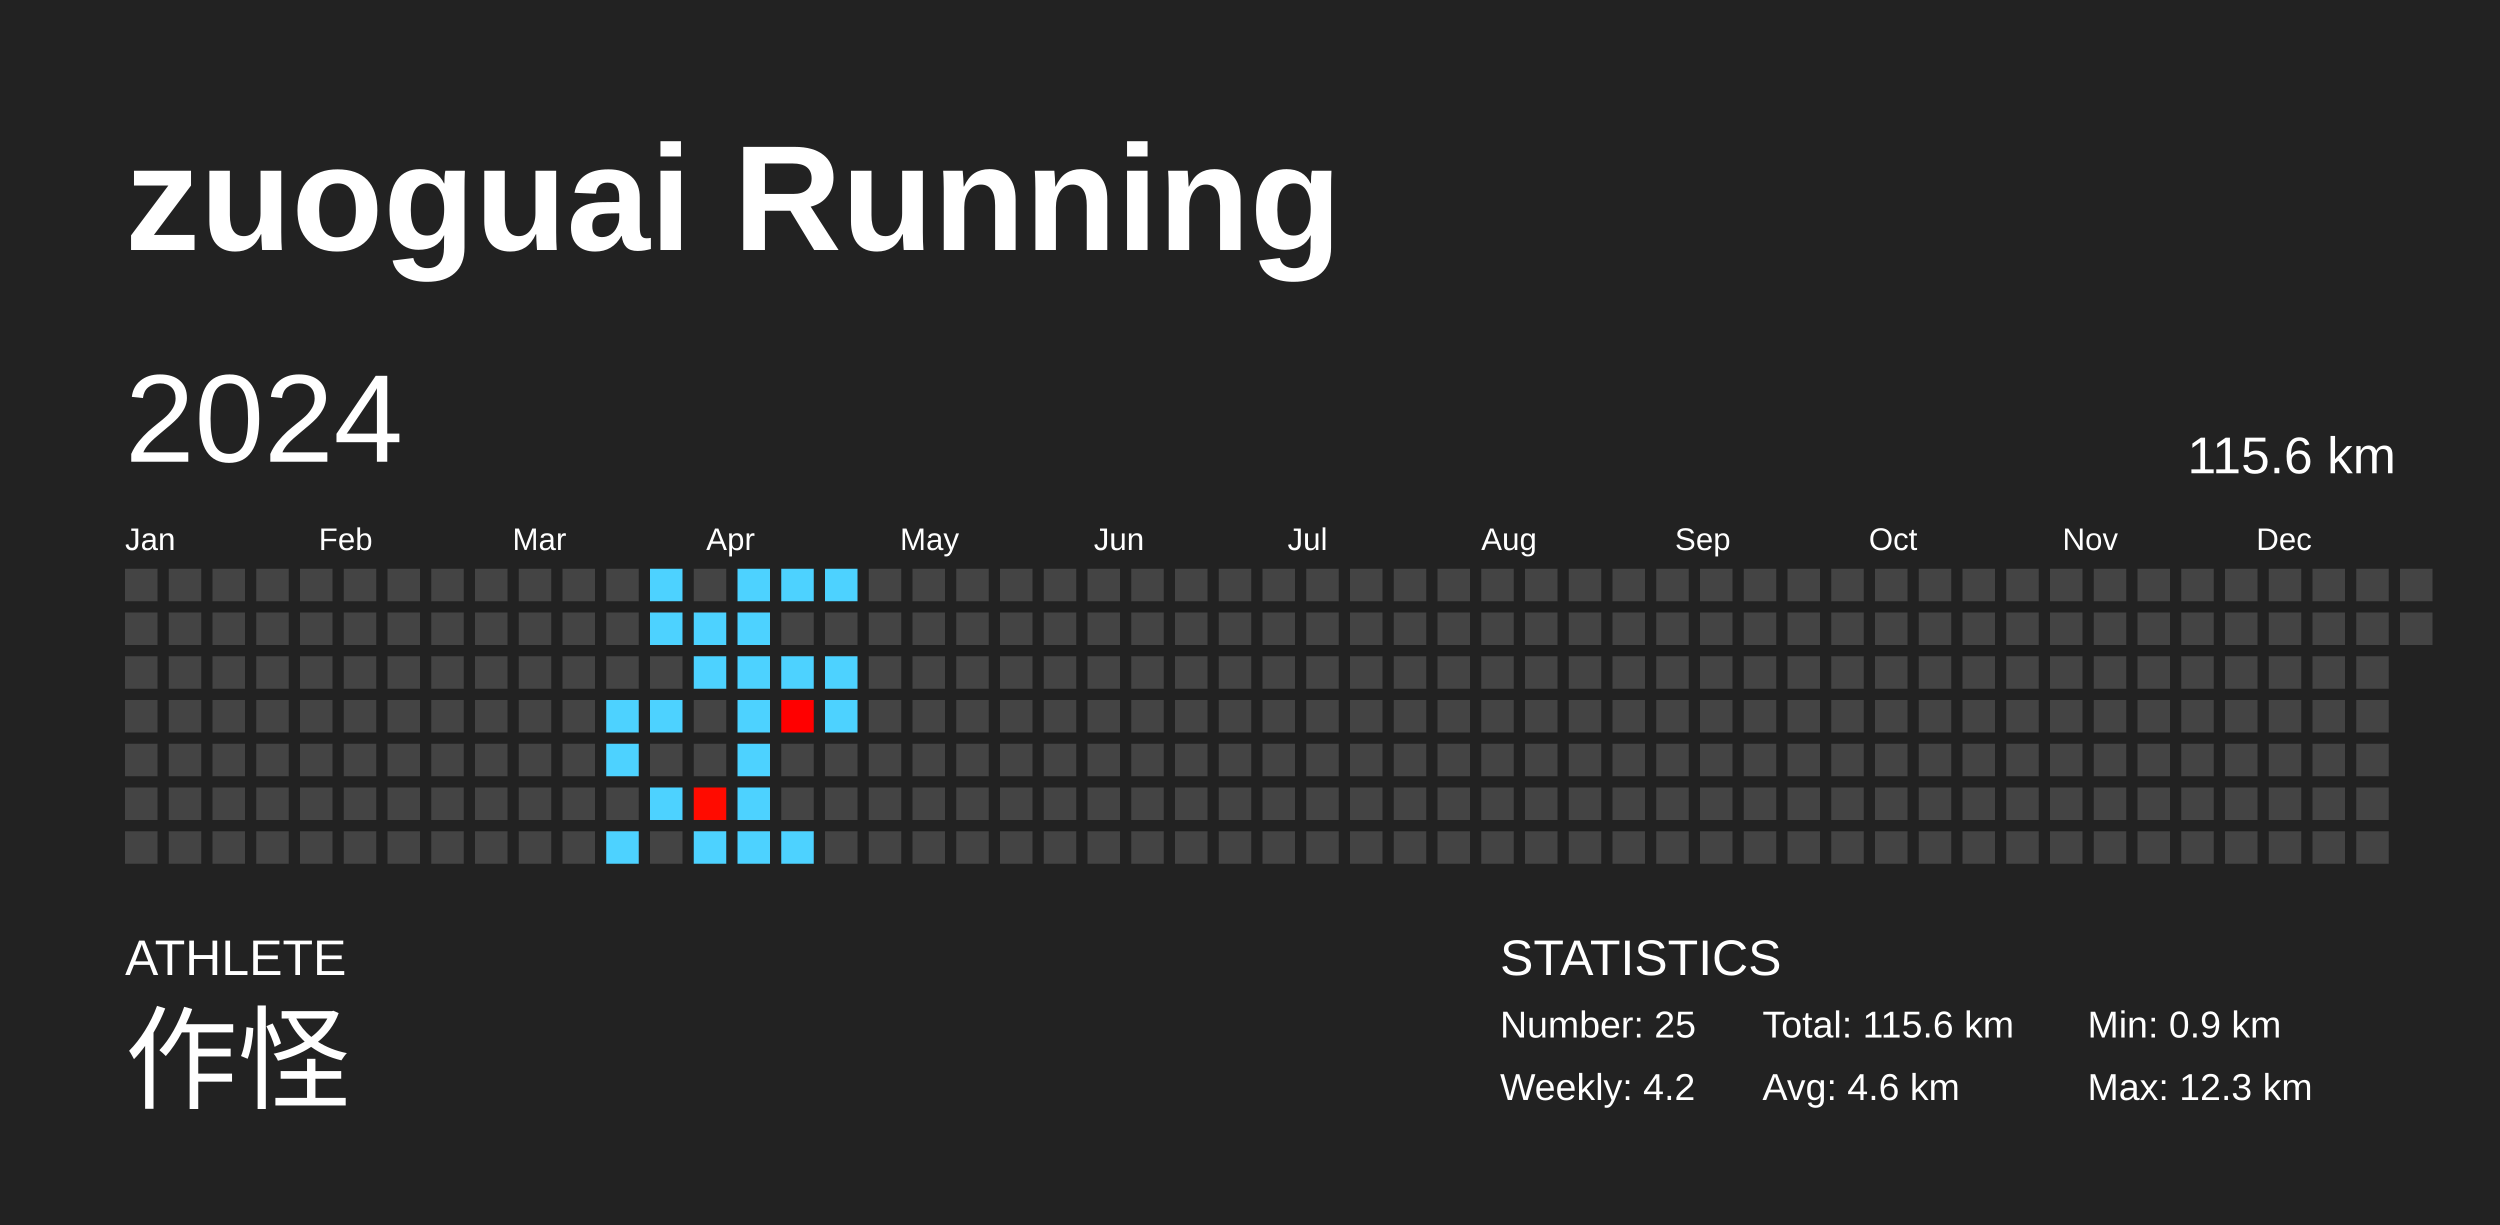
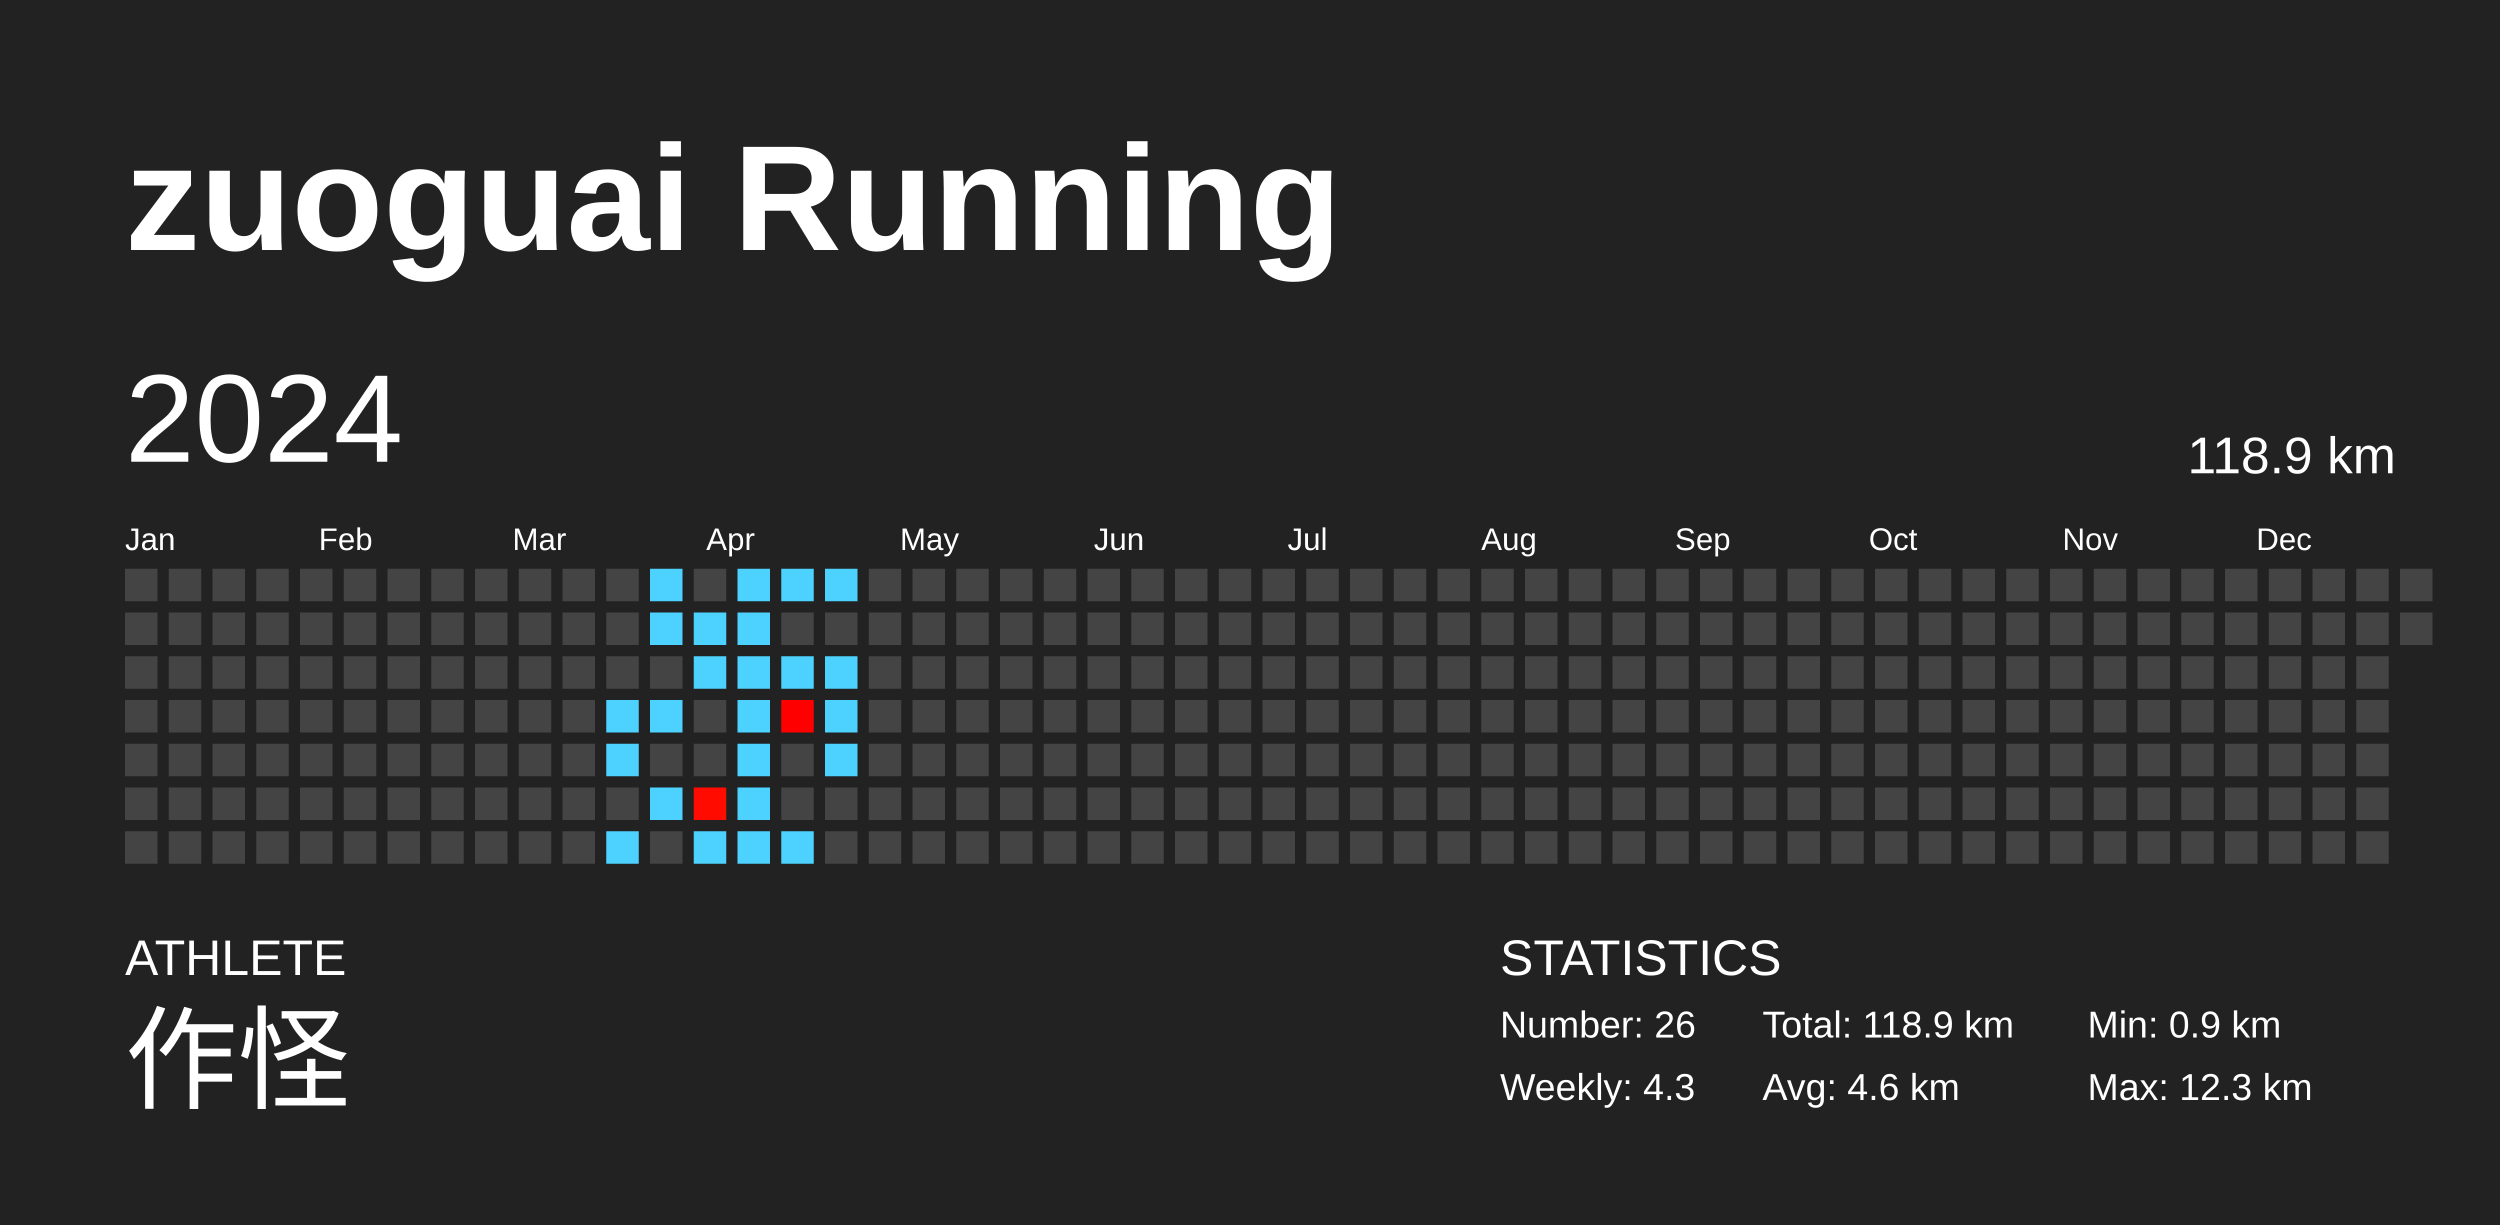
<svg xmlns="http://www.w3.org/2000/svg" baseProfile="full" height="98mm" version="1.1" viewBox="0,0,200,98" width="200mm">
  <defs />
  <rect fill="#222222" height="98" width="200" x="0" y="0" />
  <text fill="#FFFFFF" style="font-size:12px; font-family:Arial; font-weight:bold;" x="10" y="20">zuoguai Running</text>
  <text fill="#FFFFFF" style="font-size:4px; font-family:Arial" x="10" y="78">ATHLETE</text>
  <text fill="#FFFFFF" style="font-size:9px; font-family:Arial" x="10" y="88">作怪</text>
  <text fill="#FFFFFF" style="font-size:4px; font-family:Arial" x="120" y="78">STATISTICS</text>
-   <text fill="#FFFFFF" style="font-size:3px; font-family:Arial" x="120" y="83">Number: 25</text>
-   <text fill="#FFFFFF" style="font-size:3px; font-family:Arial" x="120" y="88">Weekly: 4.2</text>
-   <text fill="#FFFFFF" style="font-size:3px; font-family:Arial" x="141" y="83">Total: 115.6 km</text>
+   <text fill="#FFFFFF" style="font-size:3px; font-family:Arial" x="120" y="83">Number: 26</text>
+   <text fill="#FFFFFF" style="font-size:3px; font-family:Arial" x="120" y="88">Weekly: 4.3</text>
+   <text fill="#FFFFFF" style="font-size:3px; font-family:Arial" x="141" y="83">Total: 118.9 km</text>
  <text fill="#FFFFFF" style="font-size:3px; font-family:Arial" x="141" y="88">Avg: 4.6 km</text>
  <text fill="#FFFFFF" style="font-size:3px; font-family:Arial" x="167" y="83">Min: 0.9 km</text>
  <text fill="#FFFFFF" style="font-size:3px; font-family:Arial" x="167" y="88">Max: 12.3 km</text>
  <text dominant-baseline="hanging" fill="#FFFFFF" style="font-size:10.0px; font-family:Arial;" x="10" y="30">2024</text>
-   <text dominant-baseline="hanging" fill="#FFFFFF" style="font-size:4.125px; font-family:Arial;" x="175" y="35">115.6 km</text>
+   <text dominant-baseline="hanging" fill="#FFFFFF" style="font-size:4.125px; font-family:Arial;" x="175" y="35">118.9 km</text>
  <text fill="#FFFFFF" style="font-size:2.5px; font-family:Arial" x="10.0" y="44">Jan</text>
  <text fill="#FFFFFF" style="font-size:2.5px; font-family:Arial" x="25.5" y="44">Feb</text>
  <text fill="#FFFFFF" style="font-size:2.5px; font-family:Arial" x="41.0" y="44">Mar</text>
  <text fill="#FFFFFF" style="font-size:2.5px; font-family:Arial" x="56.5" y="44">Apr</text>
  <text fill="#FFFFFF" style="font-size:2.5px; font-family:Arial" x="72.0" y="44">May</text>
  <text fill="#FFFFFF" style="font-size:2.5px; font-family:Arial" x="87.5" y="44">Jun</text>
  <text fill="#FFFFFF" style="font-size:2.5px; font-family:Arial" x="103.0" y="44">Jul</text>
  <text fill="#FFFFFF" style="font-size:2.5px; font-family:Arial" x="118.5" y="44">Aug</text>
  <text fill="#FFFFFF" style="font-size:2.5px; font-family:Arial" x="134.0" y="44">Sep</text>
  <text fill="#FFFFFF" style="font-size:2.5px; font-family:Arial" x="149.5" y="44">Oct</text>
  <text fill="#FFFFFF" style="font-size:2.5px; font-family:Arial" x="165.0" y="44">Nov</text>
  <text fill="#FFFFFF" style="font-size:2.5px; font-family:Arial" x="180.5" y="44">Dec</text>
  <rect fill="#444444" height="2.6" width="2.6" x="10.0" y="45.5" />
  <rect fill="#444444" height="2.6" width="2.6" x="10.0" y="49.0" />
  <rect fill="#444444" height="2.6" width="2.6" x="10.0" y="52.5" />
  <rect fill="#444444" height="2.6" width="2.6" x="10.0" y="56.0" />
  <rect fill="#444444" height="2.6" width="2.6" x="10.0" y="59.5" />
  <rect fill="#444444" height="2.6" width="2.6" x="10.0" y="63.0" />
  <rect fill="#444444" height="2.6" width="2.6" x="10.0" y="66.5" />
  <rect fill="#444444" height="2.6" width="2.6" x="13.5" y="45.5" />
  <rect fill="#444444" height="2.6" width="2.6" x="13.5" y="49.0" />
  <rect fill="#444444" height="2.6" width="2.6" x="13.5" y="52.5" />
  <rect fill="#444444" height="2.6" width="2.6" x="13.5" y="56.0" />
  <rect fill="#444444" height="2.6" width="2.6" x="13.5" y="59.5" />
  <rect fill="#444444" height="2.6" width="2.6" x="13.5" y="63.0" />
  <rect fill="#444444" height="2.6" width="2.6" x="13.5" y="66.5" />
  <rect fill="#444444" height="2.6" width="2.6" x="17.0" y="45.5" />
  <rect fill="#444444" height="2.6" width="2.6" x="17.0" y="49.0" />
  <rect fill="#444444" height="2.6" width="2.6" x="17.0" y="52.5" />
  <rect fill="#444444" height="2.6" width="2.6" x="17.0" y="56.0" />
  <rect fill="#444444" height="2.6" width="2.6" x="17.0" y="59.5" />
  <rect fill="#444444" height="2.6" width="2.6" x="17.0" y="63.0" />
  <rect fill="#444444" height="2.6" width="2.6" x="17.0" y="66.5" />
  <rect fill="#444444" height="2.6" width="2.6" x="20.5" y="45.5" />
  <rect fill="#444444" height="2.6" width="2.6" x="20.5" y="49.0" />
  <rect fill="#444444" height="2.6" width="2.6" x="20.5" y="52.5" />
  <rect fill="#444444" height="2.6" width="2.6" x="20.5" y="56.0" />
  <rect fill="#444444" height="2.6" width="2.6" x="20.5" y="59.5" />
  <rect fill="#444444" height="2.6" width="2.6" x="20.5" y="63.0" />
  <rect fill="#444444" height="2.6" width="2.6" x="20.5" y="66.5" />
  <rect fill="#444444" height="2.6" width="2.6" x="24.0" y="45.5" />
  <rect fill="#444444" height="2.6" width="2.6" x="24.0" y="49.0" />
  <rect fill="#444444" height="2.6" width="2.6" x="24.0" y="52.5" />
  <rect fill="#444444" height="2.6" width="2.6" x="24.0" y="56.0" />
  <rect fill="#444444" height="2.6" width="2.6" x="24.0" y="59.5" />
  <rect fill="#444444" height="2.6" width="2.6" x="24.0" y="63.0" />
  <rect fill="#444444" height="2.6" width="2.6" x="24.0" y="66.5" />
  <rect fill="#444444" height="2.6" width="2.6" x="27.5" y="45.5" />
  <rect fill="#444444" height="2.6" width="2.6" x="27.5" y="49.0" />
  <rect fill="#444444" height="2.6" width="2.6" x="27.5" y="52.5" />
  <rect fill="#444444" height="2.6" width="2.6" x="27.5" y="56.0" />
  <rect fill="#444444" height="2.6" width="2.6" x="27.5" y="59.5" />
  <rect fill="#444444" height="2.6" width="2.6" x="27.5" y="63.0" />
  <rect fill="#444444" height="2.6" width="2.6" x="27.5" y="66.5" />
  <rect fill="#444444" height="2.6" width="2.6" x="31.0" y="45.5" />
  <rect fill="#444444" height="2.6" width="2.6" x="31.0" y="49.0" />
  <rect fill="#444444" height="2.6" width="2.6" x="31.0" y="52.5" />
  <rect fill="#444444" height="2.6" width="2.6" x="31.0" y="56.0" />
  <rect fill="#444444" height="2.6" width="2.6" x="31.0" y="59.5" />
  <rect fill="#444444" height="2.6" width="2.6" x="31.0" y="63.0" />
  <rect fill="#444444" height="2.6" width="2.6" x="31.0" y="66.5" />
  <rect fill="#444444" height="2.6" width="2.6" x="34.5" y="45.5" />
  <rect fill="#444444" height="2.6" width="2.6" x="34.5" y="49.0" />
  <rect fill="#444444" height="2.6" width="2.6" x="34.5" y="52.5" />
  <rect fill="#444444" height="2.6" width="2.6" x="34.5" y="56.0" />
  <rect fill="#444444" height="2.6" width="2.6" x="34.5" y="59.5" />
  <rect fill="#444444" height="2.6" width="2.6" x="34.5" y="63.0" />
  <rect fill="#444444" height="2.6" width="2.6" x="34.5" y="66.5" />
  <rect fill="#444444" height="2.6" width="2.6" x="38.0" y="45.5" />
  <rect fill="#444444" height="2.6" width="2.6" x="38.0" y="49.0" />
  <rect fill="#444444" height="2.6" width="2.6" x="38.0" y="52.5" />
  <rect fill="#444444" height="2.6" width="2.6" x="38.0" y="56.0" />
  <rect fill="#444444" height="2.6" width="2.6" x="38.0" y="59.5" />
  <rect fill="#444444" height="2.6" width="2.6" x="38.0" y="63.0" />
  <rect fill="#444444" height="2.6" width="2.6" x="38.0" y="66.5" />
  <rect fill="#444444" height="2.6" width="2.6" x="41.5" y="45.5" />
  <rect fill="#444444" height="2.6" width="2.6" x="41.5" y="49.0" />
  <rect fill="#444444" height="2.6" width="2.6" x="41.5" y="52.5" />
  <rect fill="#444444" height="2.6" width="2.6" x="41.5" y="56.0" />
  <rect fill="#444444" height="2.6" width="2.6" x="41.5" y="59.5" />
  <rect fill="#444444" height="2.6" width="2.6" x="41.5" y="63.0" />
  <rect fill="#444444" height="2.6" width="2.6" x="41.5" y="66.5" />
  <rect fill="#444444" height="2.6" width="2.6" x="45.0" y="45.5" />
  <rect fill="#444444" height="2.6" width="2.6" x="45.0" y="49.0" />
  <rect fill="#444444" height="2.6" width="2.6" x="45.0" y="52.5" />
  <rect fill="#444444" height="2.6" width="2.6" x="45.0" y="56.0" />
  <rect fill="#444444" height="2.6" width="2.6" x="45.0" y="59.5" />
  <rect fill="#444444" height="2.6" width="2.6" x="45.0" y="63.0" />
  <rect fill="#444444" height="2.6" width="2.6" x="45.0" y="66.5" />
  <rect fill="#444444" height="2.6" width="2.6" x="48.5" y="45.5" />
  <rect fill="#444444" height="2.6" width="2.6" x="48.5" y="49.0" />
  <rect fill="#444444" height="2.6" width="2.6" x="48.5" y="52.5" />
  <rect fill="#4dd2ff" height="2.6" width="2.6" x="48.5" y="56.0" />
  <rect fill="#4dd2ff" height="2.6" width="2.6" x="48.5" y="59.5" />
  <rect fill="#444444" height="2.6" width="2.6" x="48.5" y="63.0" />
  <rect fill="#4dd2ff" height="2.6" width="2.6" x="48.5" y="66.5" />
  <rect fill="#4dd2ff" height="2.6" width="2.6" x="52.0" y="45.5" />
  <rect fill="#4dd2ff" height="2.6" width="2.6" x="52.0" y="49.0" />
  <rect fill="#444444" height="2.6" width="2.6" x="52.0" y="52.5" />
  <rect fill="#4dd2ff" height="2.6" width="2.6" x="52.0" y="56.0" />
  <rect fill="#444444" height="2.6" width="2.6" x="52.0" y="59.5" />
  <rect fill="#4dd2ff" height="2.6" width="2.6" x="52.0" y="63.0" />
  <rect fill="#444444" height="2.6" width="2.6" x="52.0" y="66.5" />
  <rect fill="#444444" height="2.6" width="2.6" x="55.5" y="45.5" />
  <rect fill="#4dd2ff" height="2.6" width="2.6" x="55.5" y="49.0" />
  <rect fill="#4dd2ff" height="2.6" width="2.6" x="55.5" y="52.5" />
  <rect fill="#444444" height="2.6" width="2.6" x="55.5" y="56.0" />
  <rect fill="#444444" height="2.6" width="2.6" x="55.5" y="59.5" />
  <rect fill="#ff0b00" height="2.6" width="2.6" x="55.5" y="63.0" />
  <rect fill="#4dd2ff" height="2.6" width="2.6" x="55.5" y="66.5" />
  <rect fill="#4dd2ff" height="2.6" width="2.6" x="59.0" y="45.5" />
  <rect fill="#4dd2ff" height="2.6" width="2.6" x="59.0" y="49.0" />
  <rect fill="#4dd2ff" height="2.6" width="2.6" x="59.0" y="52.5" />
  <rect fill="#4dd2ff" height="2.6" width="2.6" x="59.0" y="56.0" />
  <rect fill="#4dd2ff" height="2.6" width="2.6" x="59.0" y="59.5" />
  <rect fill="#4dd2ff" height="2.6" width="2.6" x="59.0" y="63.0" />
  <rect fill="#4dd2ff" height="2.6" width="2.6" x="59.0" y="66.5" />
  <rect fill="#4dd2ff" height="2.6" width="2.6" x="62.5" y="45.5" />
  <rect fill="#444444" height="2.6" width="2.6" x="62.5" y="49.0" />
  <rect fill="#4dd2ff" height="2.6" width="2.6" x="62.5" y="52.5" />
  <rect fill="#ff0000" height="2.6" width="2.6" x="62.5" y="56.0" />
  <rect fill="#444444" height="2.6" width="2.6" x="62.5" y="59.5" />
  <rect fill="#444444" height="2.6" width="2.6" x="62.5" y="63.0" />
  <rect fill="#4dd2ff" height="2.6" width="2.6" x="62.5" y="66.5" />
  <rect fill="#4dd2ff" height="2.6" width="2.6" x="66.0" y="45.5" />
  <rect fill="#444444" height="2.6" width="2.6" x="66.0" y="49.0" />
  <rect fill="#4dd2ff" height="2.6" width="2.6" x="66.0" y="52.5" />
  <rect fill="#4dd2ff" height="2.6" width="2.6" x="66.0" y="56.0" />
-   <rect fill="#444444" height="2.6" width="2.6" x="66.0" y="59.5" />
+   <rect fill="#4dd2ff" height="2.6" width="2.6" x="66.0" y="59.5" />
  <rect fill="#444444" height="2.6" width="2.6" x="66.0" y="63.0" />
  <rect fill="#444444" height="2.6" width="2.6" x="66.0" y="66.5" />
  <rect fill="#444444" height="2.6" width="2.6" x="69.5" y="45.5" />
  <rect fill="#444444" height="2.6" width="2.6" x="69.5" y="49.0" />
  <rect fill="#444444" height="2.6" width="2.6" x="69.5" y="52.5" />
  <rect fill="#444444" height="2.6" width="2.6" x="69.5" y="56.0" />
  <rect fill="#444444" height="2.6" width="2.6" x="69.5" y="59.5" />
  <rect fill="#444444" height="2.6" width="2.6" x="69.5" y="63.0" />
  <rect fill="#444444" height="2.6" width="2.6" x="69.5" y="66.5" />
  <rect fill="#444444" height="2.6" width="2.6" x="73.0" y="45.5" />
  <rect fill="#444444" height="2.6" width="2.6" x="73.0" y="49.0" />
  <rect fill="#444444" height="2.6" width="2.6" x="73.0" y="52.5" />
  <rect fill="#444444" height="2.6" width="2.6" x="73.0" y="56.0" />
  <rect fill="#444444" height="2.6" width="2.6" x="73.0" y="59.5" />
  <rect fill="#444444" height="2.6" width="2.6" x="73.0" y="63.0" />
  <rect fill="#444444" height="2.6" width="2.6" x="73.0" y="66.5" />
  <rect fill="#444444" height="2.6" width="2.6" x="76.5" y="45.5" />
  <rect fill="#444444" height="2.6" width="2.6" x="76.5" y="49.0" />
  <rect fill="#444444" height="2.6" width="2.6" x="76.5" y="52.5" />
  <rect fill="#444444" height="2.6" width="2.6" x="76.5" y="56.0" />
  <rect fill="#444444" height="2.6" width="2.6" x="76.5" y="59.5" />
  <rect fill="#444444" height="2.6" width="2.6" x="76.5" y="63.0" />
  <rect fill="#444444" height="2.6" width="2.6" x="76.5" y="66.5" />
  <rect fill="#444444" height="2.6" width="2.6" x="80.0" y="45.5" />
  <rect fill="#444444" height="2.6" width="2.6" x="80.0" y="49.0" />
  <rect fill="#444444" height="2.6" width="2.6" x="80.0" y="52.5" />
  <rect fill="#444444" height="2.6" width="2.6" x="80.0" y="56.0" />
  <rect fill="#444444" height="2.6" width="2.6" x="80.0" y="59.5" />
  <rect fill="#444444" height="2.6" width="2.6" x="80.0" y="63.0" />
  <rect fill="#444444" height="2.6" width="2.6" x="80.0" y="66.5" />
  <rect fill="#444444" height="2.6" width="2.6" x="83.5" y="45.5" />
  <rect fill="#444444" height="2.6" width="2.6" x="83.5" y="49.0" />
  <rect fill="#444444" height="2.6" width="2.6" x="83.5" y="52.5" />
  <rect fill="#444444" height="2.6" width="2.6" x="83.5" y="56.0" />
  <rect fill="#444444" height="2.6" width="2.6" x="83.5" y="59.5" />
  <rect fill="#444444" height="2.6" width="2.6" x="83.5" y="63.0" />
  <rect fill="#444444" height="2.6" width="2.6" x="83.5" y="66.5" />
  <rect fill="#444444" height="2.6" width="2.6" x="87.0" y="45.5" />
  <rect fill="#444444" height="2.6" width="2.6" x="87.0" y="49.0" />
  <rect fill="#444444" height="2.6" width="2.6" x="87.0" y="52.5" />
  <rect fill="#444444" height="2.6" width="2.6" x="87.0" y="56.0" />
  <rect fill="#444444" height="2.6" width="2.6" x="87.0" y="59.5" />
  <rect fill="#444444" height="2.6" width="2.6" x="87.0" y="63.0" />
  <rect fill="#444444" height="2.6" width="2.6" x="87.0" y="66.5" />
  <rect fill="#444444" height="2.6" width="2.6" x="90.5" y="45.5" />
  <rect fill="#444444" height="2.6" width="2.6" x="90.5" y="49.0" />
  <rect fill="#444444" height="2.6" width="2.6" x="90.5" y="52.5" />
  <rect fill="#444444" height="2.6" width="2.6" x="90.5" y="56.0" />
  <rect fill="#444444" height="2.6" width="2.6" x="90.5" y="59.5" />
  <rect fill="#444444" height="2.6" width="2.6" x="90.5" y="63.0" />
  <rect fill="#444444" height="2.6" width="2.6" x="90.5" y="66.5" />
  <rect fill="#444444" height="2.6" width="2.6" x="94.0" y="45.5" />
  <rect fill="#444444" height="2.6" width="2.6" x="94.0" y="49.0" />
  <rect fill="#444444" height="2.6" width="2.6" x="94.0" y="52.5" />
  <rect fill="#444444" height="2.6" width="2.6" x="94.0" y="56.0" />
  <rect fill="#444444" height="2.6" width="2.6" x="94.0" y="59.5" />
  <rect fill="#444444" height="2.6" width="2.6" x="94.0" y="63.0" />
  <rect fill="#444444" height="2.6" width="2.6" x="94.0" y="66.5" />
  <rect fill="#444444" height="2.6" width="2.6" x="97.5" y="45.5" />
  <rect fill="#444444" height="2.6" width="2.6" x="97.5" y="49.0" />
  <rect fill="#444444" height="2.6" width="2.6" x="97.5" y="52.5" />
  <rect fill="#444444" height="2.6" width="2.6" x="97.5" y="56.0" />
  <rect fill="#444444" height="2.6" width="2.6" x="97.5" y="59.5" />
  <rect fill="#444444" height="2.6" width="2.6" x="97.5" y="63.0" />
  <rect fill="#444444" height="2.6" width="2.6" x="97.5" y="66.5" />
  <rect fill="#444444" height="2.6" width="2.6" x="101.0" y="45.5" />
  <rect fill="#444444" height="2.6" width="2.6" x="101.0" y="49.0" />
  <rect fill="#444444" height="2.6" width="2.6" x="101.0" y="52.5" />
  <rect fill="#444444" height="2.6" width="2.6" x="101.0" y="56.0" />
  <rect fill="#444444" height="2.6" width="2.6" x="101.0" y="59.5" />
  <rect fill="#444444" height="2.6" width="2.6" x="101.0" y="63.0" />
  <rect fill="#444444" height="2.6" width="2.6" x="101.0" y="66.5" />
  <rect fill="#444444" height="2.6" width="2.6" x="104.5" y="45.5" />
  <rect fill="#444444" height="2.6" width="2.6" x="104.5" y="49.0" />
  <rect fill="#444444" height="2.6" width="2.6" x="104.5" y="52.5" />
  <rect fill="#444444" height="2.6" width="2.6" x="104.5" y="56.0" />
  <rect fill="#444444" height="2.6" width="2.6" x="104.5" y="59.5" />
  <rect fill="#444444" height="2.6" width="2.6" x="104.5" y="63.0" />
  <rect fill="#444444" height="2.6" width="2.6" x="104.5" y="66.5" />
  <rect fill="#444444" height="2.6" width="2.6" x="108.0" y="45.5" />
  <rect fill="#444444" height="2.6" width="2.6" x="108.0" y="49.0" />
  <rect fill="#444444" height="2.6" width="2.6" x="108.0" y="52.5" />
  <rect fill="#444444" height="2.6" width="2.6" x="108.0" y="56.0" />
  <rect fill="#444444" height="2.6" width="2.6" x="108.0" y="59.5" />
  <rect fill="#444444" height="2.6" width="2.6" x="108.0" y="63.0" />
  <rect fill="#444444" height="2.6" width="2.6" x="108.0" y="66.5" />
  <rect fill="#444444" height="2.6" width="2.6" x="111.5" y="45.5" />
  <rect fill="#444444" height="2.6" width="2.6" x="111.5" y="49.0" />
  <rect fill="#444444" height="2.6" width="2.6" x="111.5" y="52.5" />
  <rect fill="#444444" height="2.6" width="2.6" x="111.5" y="56.0" />
  <rect fill="#444444" height="2.6" width="2.6" x="111.5" y="59.5" />
  <rect fill="#444444" height="2.6" width="2.6" x="111.5" y="63.0" />
  <rect fill="#444444" height="2.6" width="2.6" x="111.5" y="66.5" />
  <rect fill="#444444" height="2.6" width="2.6" x="115.0" y="45.5" />
  <rect fill="#444444" height="2.6" width="2.6" x="115.0" y="49.0" />
  <rect fill="#444444" height="2.6" width="2.6" x="115.0" y="52.5" />
  <rect fill="#444444" height="2.6" width="2.6" x="115.0" y="56.0" />
  <rect fill="#444444" height="2.6" width="2.6" x="115.0" y="59.5" />
  <rect fill="#444444" height="2.6" width="2.6" x="115.0" y="63.0" />
  <rect fill="#444444" height="2.6" width="2.6" x="115.0" y="66.5" />
  <rect fill="#444444" height="2.6" width="2.6" x="118.5" y="45.5" />
  <rect fill="#444444" height="2.6" width="2.6" x="118.5" y="49.0" />
  <rect fill="#444444" height="2.6" width="2.6" x="118.5" y="52.5" />
  <rect fill="#444444" height="2.6" width="2.6" x="118.5" y="56.0" />
  <rect fill="#444444" height="2.6" width="2.6" x="118.5" y="59.5" />
  <rect fill="#444444" height="2.6" width="2.6" x="118.5" y="63.0" />
  <rect fill="#444444" height="2.6" width="2.6" x="118.5" y="66.5" />
  <rect fill="#444444" height="2.6" width="2.6" x="122.0" y="45.5" />
  <rect fill="#444444" height="2.6" width="2.6" x="122.0" y="49.0" />
  <rect fill="#444444" height="2.6" width="2.6" x="122.0" y="52.5" />
  <rect fill="#444444" height="2.6" width="2.6" x="122.0" y="56.0" />
  <rect fill="#444444" height="2.6" width="2.6" x="122.0" y="59.5" />
  <rect fill="#444444" height="2.6" width="2.6" x="122.0" y="63.0" />
  <rect fill="#444444" height="2.6" width="2.6" x="122.0" y="66.5" />
  <rect fill="#444444" height="2.6" width="2.6" x="125.5" y="45.5" />
  <rect fill="#444444" height="2.6" width="2.6" x="125.5" y="49.0" />
  <rect fill="#444444" height="2.6" width="2.6" x="125.5" y="52.5" />
  <rect fill="#444444" height="2.6" width="2.6" x="125.5" y="56.0" />
  <rect fill="#444444" height="2.6" width="2.6" x="125.5" y="59.5" />
  <rect fill="#444444" height="2.6" width="2.6" x="125.5" y="63.0" />
  <rect fill="#444444" height="2.6" width="2.6" x="125.5" y="66.5" />
  <rect fill="#444444" height="2.6" width="2.6" x="129.0" y="45.5" />
  <rect fill="#444444" height="2.6" width="2.6" x="129.0" y="49.0" />
  <rect fill="#444444" height="2.6" width="2.6" x="129.0" y="52.5" />
  <rect fill="#444444" height="2.6" width="2.6" x="129.0" y="56.0" />
  <rect fill="#444444" height="2.6" width="2.6" x="129.0" y="59.5" />
  <rect fill="#444444" height="2.6" width="2.6" x="129.0" y="63.0" />
  <rect fill="#444444" height="2.6" width="2.6" x="129.0" y="66.5" />
  <rect fill="#444444" height="2.6" width="2.6" x="132.5" y="45.5" />
  <rect fill="#444444" height="2.6" width="2.6" x="132.5" y="49.0" />
  <rect fill="#444444" height="2.6" width="2.6" x="132.5" y="52.5" />
  <rect fill="#444444" height="2.6" width="2.6" x="132.5" y="56.0" />
  <rect fill="#444444" height="2.6" width="2.6" x="132.5" y="59.5" />
  <rect fill="#444444" height="2.6" width="2.6" x="132.5" y="63.0" />
  <rect fill="#444444" height="2.6" width="2.6" x="132.5" y="66.5" />
  <rect fill="#444444" height="2.6" width="2.6" x="136.0" y="45.5" />
  <rect fill="#444444" height="2.6" width="2.6" x="136.0" y="49.0" />
  <rect fill="#444444" height="2.6" width="2.6" x="136.0" y="52.5" />
  <rect fill="#444444" height="2.6" width="2.6" x="136.0" y="56.0" />
  <rect fill="#444444" height="2.6" width="2.6" x="136.0" y="59.5" />
  <rect fill="#444444" height="2.6" width="2.6" x="136.0" y="63.0" />
  <rect fill="#444444" height="2.6" width="2.6" x="136.0" y="66.5" />
  <rect fill="#444444" height="2.6" width="2.6" x="139.5" y="45.5" />
  <rect fill="#444444" height="2.6" width="2.6" x="139.5" y="49.0" />
  <rect fill="#444444" height="2.6" width="2.6" x="139.5" y="52.5" />
  <rect fill="#444444" height="2.6" width="2.6" x="139.5" y="56.0" />
  <rect fill="#444444" height="2.6" width="2.6" x="139.5" y="59.5" />
  <rect fill="#444444" height="2.6" width="2.6" x="139.5" y="63.0" />
  <rect fill="#444444" height="2.6" width="2.6" x="139.5" y="66.5" />
  <rect fill="#444444" height="2.6" width="2.6" x="143.0" y="45.5" />
  <rect fill="#444444" height="2.6" width="2.6" x="143.0" y="49.0" />
  <rect fill="#444444" height="2.6" width="2.6" x="143.0" y="52.5" />
  <rect fill="#444444" height="2.6" width="2.6" x="143.0" y="56.0" />
  <rect fill="#444444" height="2.6" width="2.6" x="143.0" y="59.5" />
  <rect fill="#444444" height="2.6" width="2.6" x="143.0" y="63.0" />
  <rect fill="#444444" height="2.6" width="2.6" x="143.0" y="66.5" />
  <rect fill="#444444" height="2.6" width="2.6" x="146.5" y="45.5" />
  <rect fill="#444444" height="2.6" width="2.6" x="146.5" y="49.0" />
  <rect fill="#444444" height="2.6" width="2.6" x="146.5" y="52.5" />
  <rect fill="#444444" height="2.6" width="2.6" x="146.5" y="56.0" />
  <rect fill="#444444" height="2.6" width="2.6" x="146.5" y="59.5" />
  <rect fill="#444444" height="2.6" width="2.6" x="146.5" y="63.0" />
  <rect fill="#444444" height="2.6" width="2.6" x="146.5" y="66.5" />
  <rect fill="#444444" height="2.6" width="2.6" x="150.0" y="45.5" />
  <rect fill="#444444" height="2.6" width="2.6" x="150.0" y="49.0" />
  <rect fill="#444444" height="2.6" width="2.6" x="150.0" y="52.5" />
  <rect fill="#444444" height="2.6" width="2.6" x="150.0" y="56.0" />
  <rect fill="#444444" height="2.6" width="2.6" x="150.0" y="59.5" />
  <rect fill="#444444" height="2.6" width="2.6" x="150.0" y="63.0" />
  <rect fill="#444444" height="2.6" width="2.6" x="150.0" y="66.5" />
  <rect fill="#444444" height="2.6" width="2.6" x="153.5" y="45.5" />
  <rect fill="#444444" height="2.6" width="2.6" x="153.5" y="49.0" />
  <rect fill="#444444" height="2.6" width="2.6" x="153.5" y="52.5" />
  <rect fill="#444444" height="2.6" width="2.6" x="153.5" y="56.0" />
  <rect fill="#444444" height="2.6" width="2.6" x="153.5" y="59.5" />
  <rect fill="#444444" height="2.6" width="2.6" x="153.5" y="63.0" />
  <rect fill="#444444" height="2.6" width="2.6" x="153.5" y="66.5" />
  <rect fill="#444444" height="2.6" width="2.6" x="157.0" y="45.5" />
  <rect fill="#444444" height="2.6" width="2.6" x="157.0" y="49.0" />
  <rect fill="#444444" height="2.6" width="2.6" x="157.0" y="52.5" />
  <rect fill="#444444" height="2.6" width="2.6" x="157.0" y="56.0" />
  <rect fill="#444444" height="2.6" width="2.6" x="157.0" y="59.5" />
  <rect fill="#444444" height="2.6" width="2.6" x="157.0" y="63.0" />
  <rect fill="#444444" height="2.6" width="2.6" x="157.0" y="66.5" />
  <rect fill="#444444" height="2.6" width="2.6" x="160.5" y="45.5" />
  <rect fill="#444444" height="2.6" width="2.6" x="160.5" y="49.0" />
  <rect fill="#444444" height="2.6" width="2.6" x="160.5" y="52.5" />
  <rect fill="#444444" height="2.6" width="2.6" x="160.5" y="56.0" />
  <rect fill="#444444" height="2.6" width="2.6" x="160.5" y="59.5" />
  <rect fill="#444444" height="2.6" width="2.6" x="160.5" y="63.0" />
  <rect fill="#444444" height="2.6" width="2.6" x="160.5" y="66.5" />
  <rect fill="#444444" height="2.6" width="2.6" x="164.0" y="45.5" />
  <rect fill="#444444" height="2.6" width="2.6" x="164.0" y="49.0" />
  <rect fill="#444444" height="2.6" width="2.6" x="164.0" y="52.5" />
  <rect fill="#444444" height="2.6" width="2.6" x="164.0" y="56.0" />
  <rect fill="#444444" height="2.6" width="2.6" x="164.0" y="59.5" />
  <rect fill="#444444" height="2.6" width="2.6" x="164.0" y="63.0" />
  <rect fill="#444444" height="2.6" width="2.6" x="164.0" y="66.5" />
  <rect fill="#444444" height="2.6" width="2.6" x="167.5" y="45.5" />
  <rect fill="#444444" height="2.6" width="2.6" x="167.5" y="49.0" />
  <rect fill="#444444" height="2.6" width="2.6" x="167.5" y="52.5" />
  <rect fill="#444444" height="2.6" width="2.6" x="167.5" y="56.0" />
  <rect fill="#444444" height="2.6" width="2.6" x="167.5" y="59.5" />
  <rect fill="#444444" height="2.6" width="2.6" x="167.5" y="63.0" />
  <rect fill="#444444" height="2.6" width="2.6" x="167.5" y="66.5" />
  <rect fill="#444444" height="2.6" width="2.6" x="171.0" y="45.5" />
  <rect fill="#444444" height="2.6" width="2.6" x="171.0" y="49.0" />
  <rect fill="#444444" height="2.6" width="2.6" x="171.0" y="52.5" />
  <rect fill="#444444" height="2.6" width="2.6" x="171.0" y="56.0" />
  <rect fill="#444444" height="2.6" width="2.6" x="171.0" y="59.5" />
  <rect fill="#444444" height="2.6" width="2.6" x="171.0" y="63.0" />
  <rect fill="#444444" height="2.6" width="2.6" x="171.0" y="66.5" />
  <rect fill="#444444" height="2.6" width="2.6" x="174.5" y="45.5" />
  <rect fill="#444444" height="2.6" width="2.6" x="174.5" y="49.0" />
  <rect fill="#444444" height="2.6" width="2.6" x="174.5" y="52.5" />
  <rect fill="#444444" height="2.6" width="2.6" x="174.5" y="56.0" />
  <rect fill="#444444" height="2.6" width="2.6" x="174.5" y="59.5" />
  <rect fill="#444444" height="2.6" width="2.6" x="174.5" y="63.0" />
  <rect fill="#444444" height="2.6" width="2.6" x="174.5" y="66.5" />
  <rect fill="#444444" height="2.6" width="2.6" x="178.0" y="45.5" />
  <rect fill="#444444" height="2.6" width="2.6" x="178.0" y="49.0" />
  <rect fill="#444444" height="2.6" width="2.6" x="178.0" y="52.5" />
  <rect fill="#444444" height="2.6" width="2.6" x="178.0" y="56.0" />
  <rect fill="#444444" height="2.6" width="2.6" x="178.0" y="59.5" />
  <rect fill="#444444" height="2.6" width="2.6" x="178.0" y="63.0" />
  <rect fill="#444444" height="2.6" width="2.6" x="178.0" y="66.5" />
  <rect fill="#444444" height="2.6" width="2.6" x="181.5" y="45.5" />
  <rect fill="#444444" height="2.6" width="2.6" x="181.5" y="49.0" />
  <rect fill="#444444" height="2.6" width="2.6" x="181.5" y="52.5" />
  <rect fill="#444444" height="2.6" width="2.6" x="181.5" y="56.0" />
  <rect fill="#444444" height="2.6" width="2.6" x="181.5" y="59.5" />
  <rect fill="#444444" height="2.6" width="2.6" x="181.5" y="63.0" />
  <rect fill="#444444" height="2.6" width="2.6" x="181.5" y="66.5" />
  <rect fill="#444444" height="2.6" width="2.6" x="185.0" y="45.5" />
  <rect fill="#444444" height="2.6" width="2.6" x="185.0" y="49.0" />
  <rect fill="#444444" height="2.6" width="2.6" x="185.0" y="52.5" />
  <rect fill="#444444" height="2.6" width="2.6" x="185.0" y="56.0" />
  <rect fill="#444444" height="2.6" width="2.6" x="185.0" y="59.5" />
  <rect fill="#444444" height="2.6" width="2.6" x="185.0" y="63.0" />
  <rect fill="#444444" height="2.6" width="2.6" x="185.0" y="66.5" />
  <rect fill="#444444" height="2.6" width="2.6" x="188.5" y="45.5" />
  <rect fill="#444444" height="2.6" width="2.6" x="188.5" y="49.0" />
  <rect fill="#444444" height="2.6" width="2.6" x="188.5" y="52.5" />
  <rect fill="#444444" height="2.6" width="2.6" x="188.5" y="56.0" />
  <rect fill="#444444" height="2.6" width="2.6" x="188.5" y="59.5" />
  <rect fill="#444444" height="2.6" width="2.6" x="188.5" y="63.0" />
  <rect fill="#444444" height="2.6" width="2.6" x="188.5" y="66.5" />
  <rect fill="#444444" height="2.6" width="2.6" x="192.0" y="45.5" />
  <rect fill="#444444" height="2.6" width="2.6" x="192.0" y="49.0" />
</svg>
